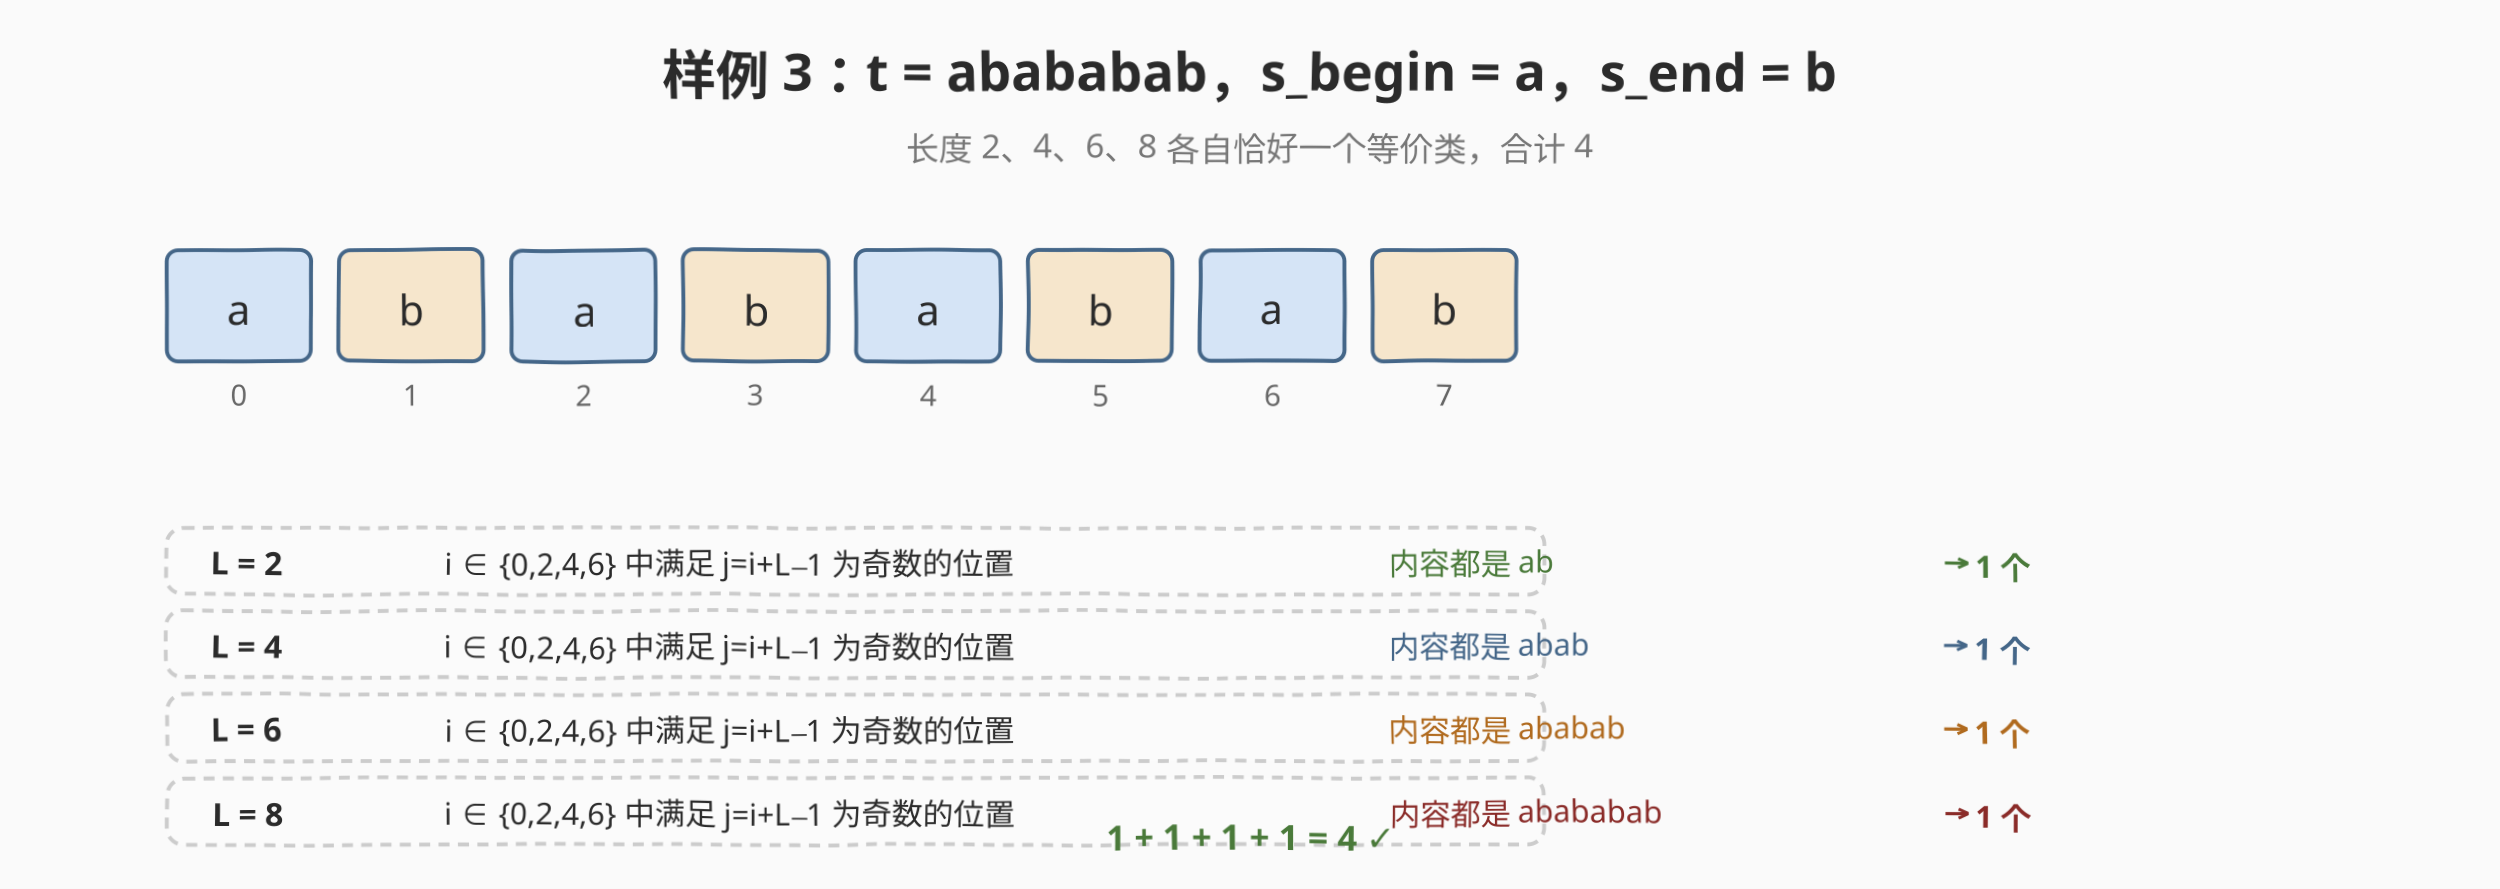
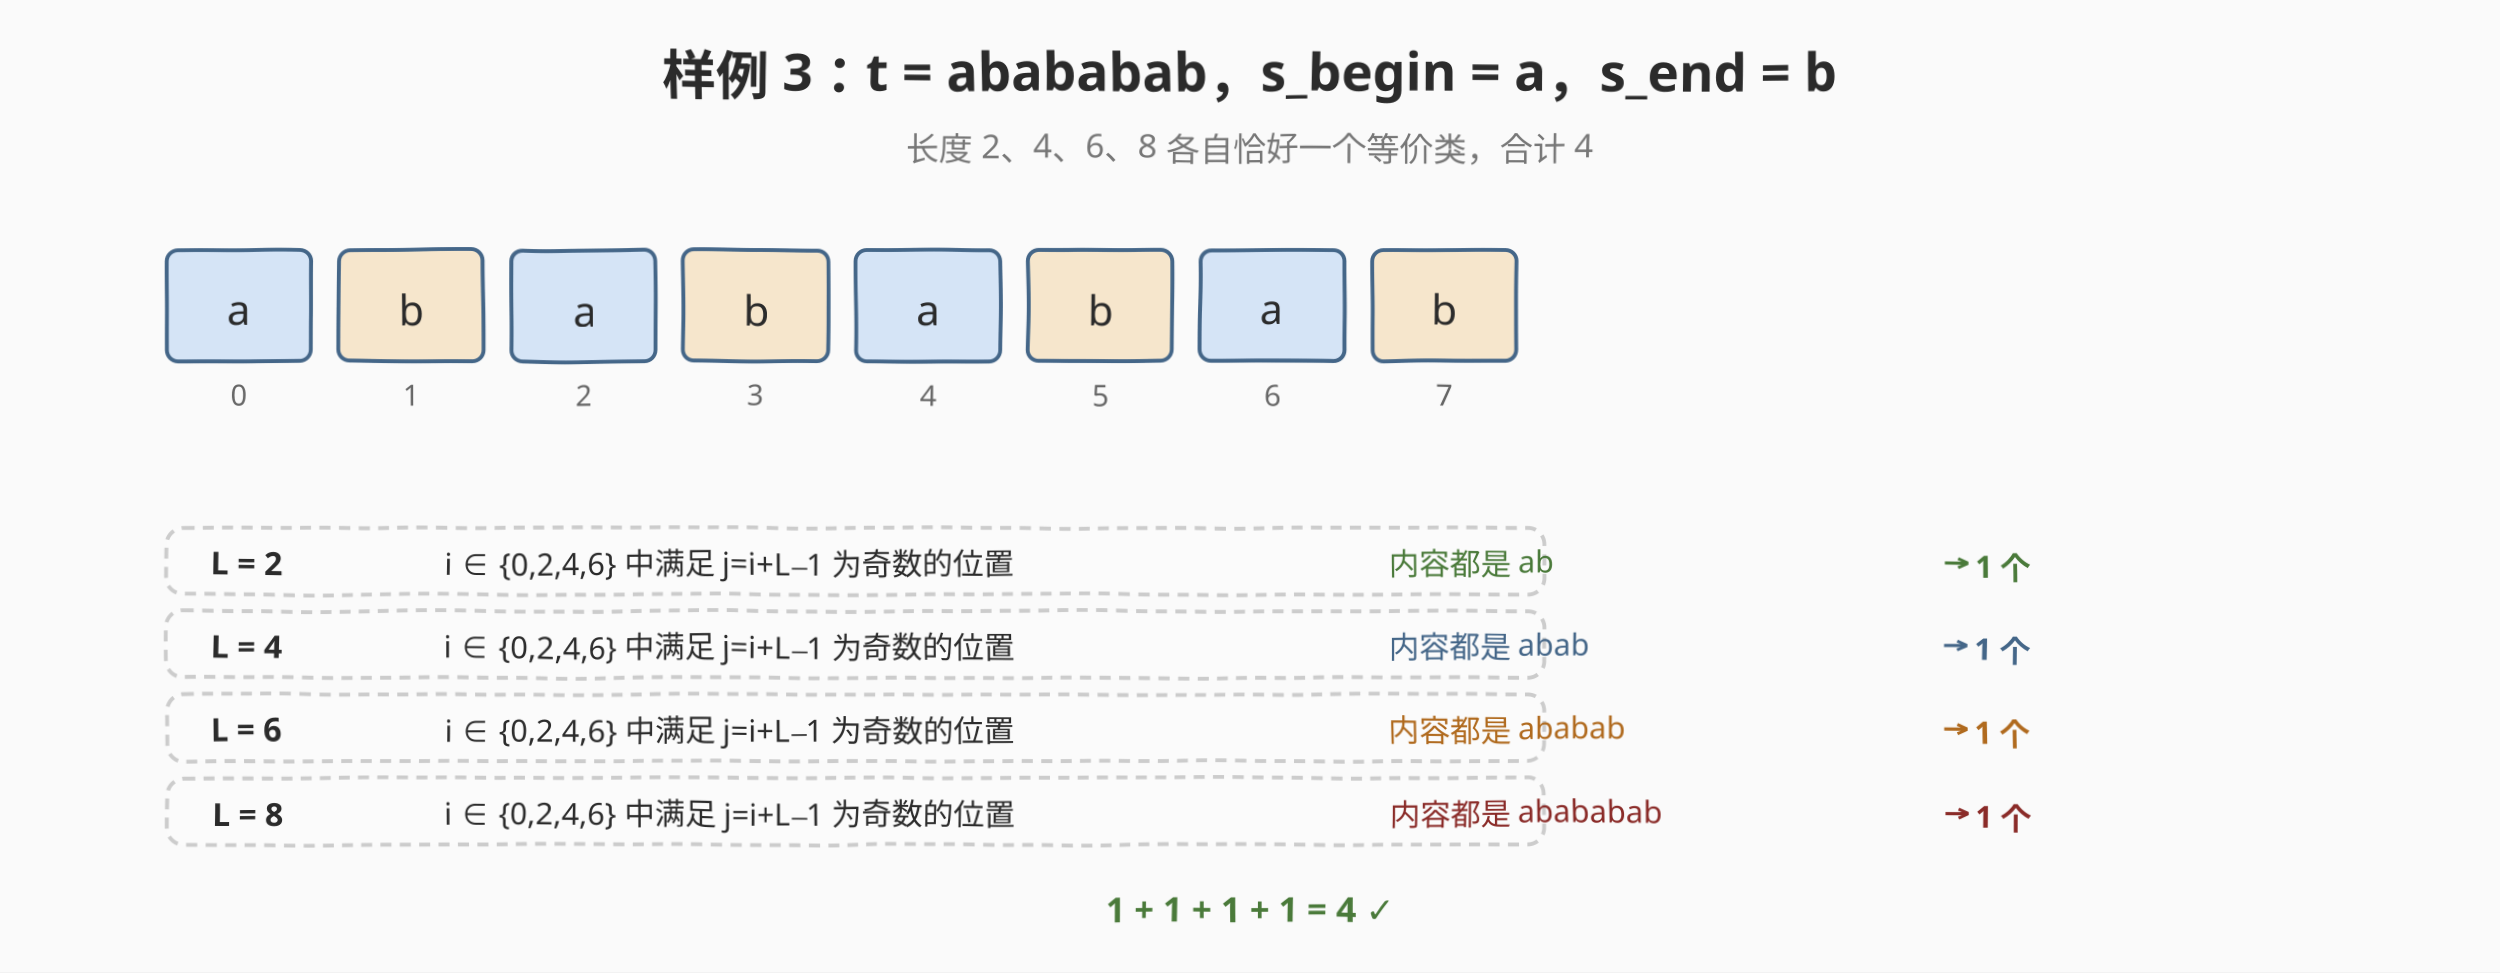
- <svg xmlns="http://www.w3.org/2000/svg" width="900" height="320" viewBox="0 0 900 320" font-family="'Comic Sans MS','Marker Felt','Segoe UI','Kaiti SC',楷体,cursive">
+ <svg xmlns="http://www.w3.org/2000/svg" width="900" height="350" viewBox="0 0 900 350" font-family="'Comic Sans MS','Marker Felt','Segoe UI','Kaiti SC',楷体,cursive">
  <defs>
    <filter id="rough2" x="-4%" y="-4%" width="108%" height="108%">
      <feTurbulence type="fractalNoise" baseFrequency="0.022" numOctaves="2" seed="73" />
      <feDisplacementMap in="SourceGraphic" scale="1.5" />
    </filter>
    <marker id="arr" markerWidth="9" markerHeight="9" refX="7" refY="4.5" orient="auto">
      <path d="M0,0 L9,4.5 L0,9 z" fill="#446688" />
    </marker>
  </defs>
-   <rect width="900" height="320" fill="#fafafa" />
+   <rect width="900" height="350" fill="#fafafa" />
  <text x="450.0" y="34" text-anchor="middle" font-size="19" fill="#2b2b2b" font-weight="bold" filter="url(#rough2)">样例 3：t = abababab，s_begin = a，s_end = b</text>
  <text x="450.0" y="58" text-anchor="middle" font-size="12" fill="#777777" filter="url(#rough2)">长度 2、4、6、8 各自恰好一个等价类，合计 4</text>
  <g filter="url(#rough2)">
    <rect x="60" y="90" width="52" height="40" rx="4" fill="#cfe0f5" fill-opacity="0.85" stroke="#446688" stroke-width="1.4" />
  </g>
  <text x="86" y="117" text-anchor="middle" font-size="15" fill="#2b2b2b" filter="url(#rough2)">a</text>
  <text x="86" y="146" text-anchor="middle" font-size="10.5" fill="#666666" filter="url(#rough2)">0</text>
  <g filter="url(#rough2)">
    <rect x="122" y="90" width="52" height="40" rx="4" fill="#f6e3c4" fill-opacity="0.85" stroke="#446688" stroke-width="1.4" />
  </g>
  <text x="148" y="117" text-anchor="middle" font-size="15" fill="#2b2b2b" filter="url(#rough2)">b</text>
  <text x="148" y="146" text-anchor="middle" font-size="10.5" fill="#666666" filter="url(#rough2)">1</text>
  <g filter="url(#rough2)">
    <rect x="184" y="90" width="52" height="40" rx="4" fill="#cfe0f5" fill-opacity="0.85" stroke="#446688" stroke-width="1.4" />
  </g>
  <text x="210" y="117" text-anchor="middle" font-size="15" fill="#2b2b2b" filter="url(#rough2)">a</text>
  <text x="210" y="146" text-anchor="middle" font-size="10.5" fill="#666666" filter="url(#rough2)">2</text>
  <g filter="url(#rough2)">
    <rect x="246" y="90" width="52" height="40" rx="4" fill="#f6e3c4" fill-opacity="0.85" stroke="#446688" stroke-width="1.4" />
  </g>
  <text x="272" y="117" text-anchor="middle" font-size="15" fill="#2b2b2b" filter="url(#rough2)">b</text>
  <text x="272" y="146" text-anchor="middle" font-size="10.5" fill="#666666" filter="url(#rough2)">3</text>
  <g filter="url(#rough2)">
    <rect x="308" y="90" width="52" height="40" rx="4" fill="#cfe0f5" fill-opacity="0.85" stroke="#446688" stroke-width="1.4" />
  </g>
  <text x="334" y="117" text-anchor="middle" font-size="15" fill="#2b2b2b" filter="url(#rough2)">a</text>
  <text x="334" y="146" text-anchor="middle" font-size="10.5" fill="#666666" filter="url(#rough2)">4</text>
  <g filter="url(#rough2)">
    <rect x="370" y="90" width="52" height="40" rx="4" fill="#f6e3c4" fill-opacity="0.85" stroke="#446688" stroke-width="1.4" />
  </g>
  <text x="396" y="117" text-anchor="middle" font-size="15" fill="#2b2b2b" filter="url(#rough2)">b</text>
  <text x="396" y="146" text-anchor="middle" font-size="10.5" fill="#666666" filter="url(#rough2)">5</text>
  <g filter="url(#rough2)">
    <rect x="432" y="90" width="52" height="40" rx="4" fill="#cfe0f5" fill-opacity="0.85" stroke="#446688" stroke-width="1.4" />
  </g>
  <text x="458" y="117" text-anchor="middle" font-size="15" fill="#2b2b2b" filter="url(#rough2)">a</text>
  <text x="458" y="146" text-anchor="middle" font-size="10.5" fill="#666666" filter="url(#rough2)">6</text>
  <g filter="url(#rough2)">
    <rect x="494" y="90" width="52" height="40" rx="4" fill="#f6e3c4" fill-opacity="0.85" stroke="#446688" stroke-width="1.4" />
  </g>
  <text x="520" y="117" text-anchor="middle" font-size="15" fill="#2b2b2b" filter="url(#rough2)">b</text>
  <text x="520" y="146" text-anchor="middle" font-size="10.5" fill="#666666" filter="url(#rough2)">7</text>
  <g filter="url(#rough2)">
    <rect x="60" y="190" width="496" height="24" rx="6" fill="#ffffff" fill-opacity="0.2" stroke="#cccccc" stroke-width="1.4" stroke-dasharray="4 3" />
  </g>
  <text x="76" y="207" text-anchor="start" font-size="11.5" fill="#2b2b2b" font-weight="bold" filter="url(#rough2)">L = 2</text>
  <text x="160" y="207" text-anchor="start" font-size="11" fill="#2b2b2b" filter="url(#rough2)">i ∈ {0,2,4,6} 中满足 j=i+L−1 为奇数的位置</text>
  <text x="500" y="207" text-anchor="start" font-size="11" fill="#4a7a3a" filter="url(#rough2)">内容都是 ab</text>
  <text x="700" y="207" text-anchor="start" font-size="11" fill="#4a7a3a" font-weight="bold" filter="url(#rough2)">→ 1 个</text>
  <g filter="url(#rough2)">
    <rect x="60" y="220" width="496" height="24" rx="6" fill="#ffffff" fill-opacity="0.2" stroke="#cccccc" stroke-width="1.4" stroke-dasharray="4 3" />
  </g>
  <text x="76" y="237" text-anchor="start" font-size="11.5" fill="#2b2b2b" font-weight="bold" filter="url(#rough2)">L = 4</text>
  <text x="160" y="237" text-anchor="start" font-size="11" fill="#2b2b2b" filter="url(#rough2)">i ∈ {0,2,4,6} 中满足 j=i+L−1 为奇数的位置</text>
  <text x="500" y="237" text-anchor="start" font-size="11" fill="#446688" filter="url(#rough2)">内容都是 abab</text>
  <text x="700" y="237" text-anchor="start" font-size="11" fill="#446688" font-weight="bold" filter="url(#rough2)">→ 1 个</text>
  <g filter="url(#rough2)">
    <rect x="60" y="250" width="496" height="24" rx="6" fill="#ffffff" fill-opacity="0.2" stroke="#cccccc" stroke-width="1.4" stroke-dasharray="4 3" />
  </g>
  <text x="76" y="267" text-anchor="start" font-size="11.5" fill="#2b2b2b" font-weight="bold" filter="url(#rough2)">L = 6</text>
  <text x="160" y="267" text-anchor="start" font-size="11" fill="#2b2b2b" filter="url(#rough2)">i ∈ {0,2,4,6} 中满足 j=i+L−1 为奇数的位置</text>
  <text x="500" y="267" text-anchor="start" font-size="11" fill="#b06a1e" filter="url(#rough2)">内容都是 ababab</text>
  <text x="700" y="267" text-anchor="start" font-size="11" fill="#b06a1e" font-weight="bold" filter="url(#rough2)">→ 1 个</text>
  <g filter="url(#rough2)">
    <rect x="60" y="280" width="496" height="24" rx="6" fill="#ffffff" fill-opacity="0.2" stroke="#cccccc" stroke-width="1.4" stroke-dasharray="4 3" />
  </g>
  <text x="76" y="297" text-anchor="start" font-size="11.5" fill="#2b2b2b" font-weight="bold" filter="url(#rough2)">L = 8</text>
  <text x="160" y="297" text-anchor="start" font-size="11" fill="#2b2b2b" filter="url(#rough2)">i ∈ {0,2,4,6} 中满足 j=i+L−1 为奇数的位置</text>
  <text x="500" y="297" text-anchor="start" font-size="11" fill="#8a2b28" filter="url(#rough2)">内容都是 abababab</text>
  <text x="700" y="297" text-anchor="start" font-size="11" fill="#8a2b28" font-weight="bold" filter="url(#rough2)">→ 1 个</text>
-   <text x="450" y="306" text-anchor="middle" font-size="12.5" fill="#4a7a3a" font-weight="bold" filter="url(#rough2)">1 + 1 + 1 + 1 = 4 ✓</text>
+   <text x="450" y="332" text-anchor="middle" font-size="12.5" fill="#4a7a3a" font-weight="bold" filter="url(#rough2)">1 + 1 + 1 + 1 = 4 ✓</text>
</svg>
